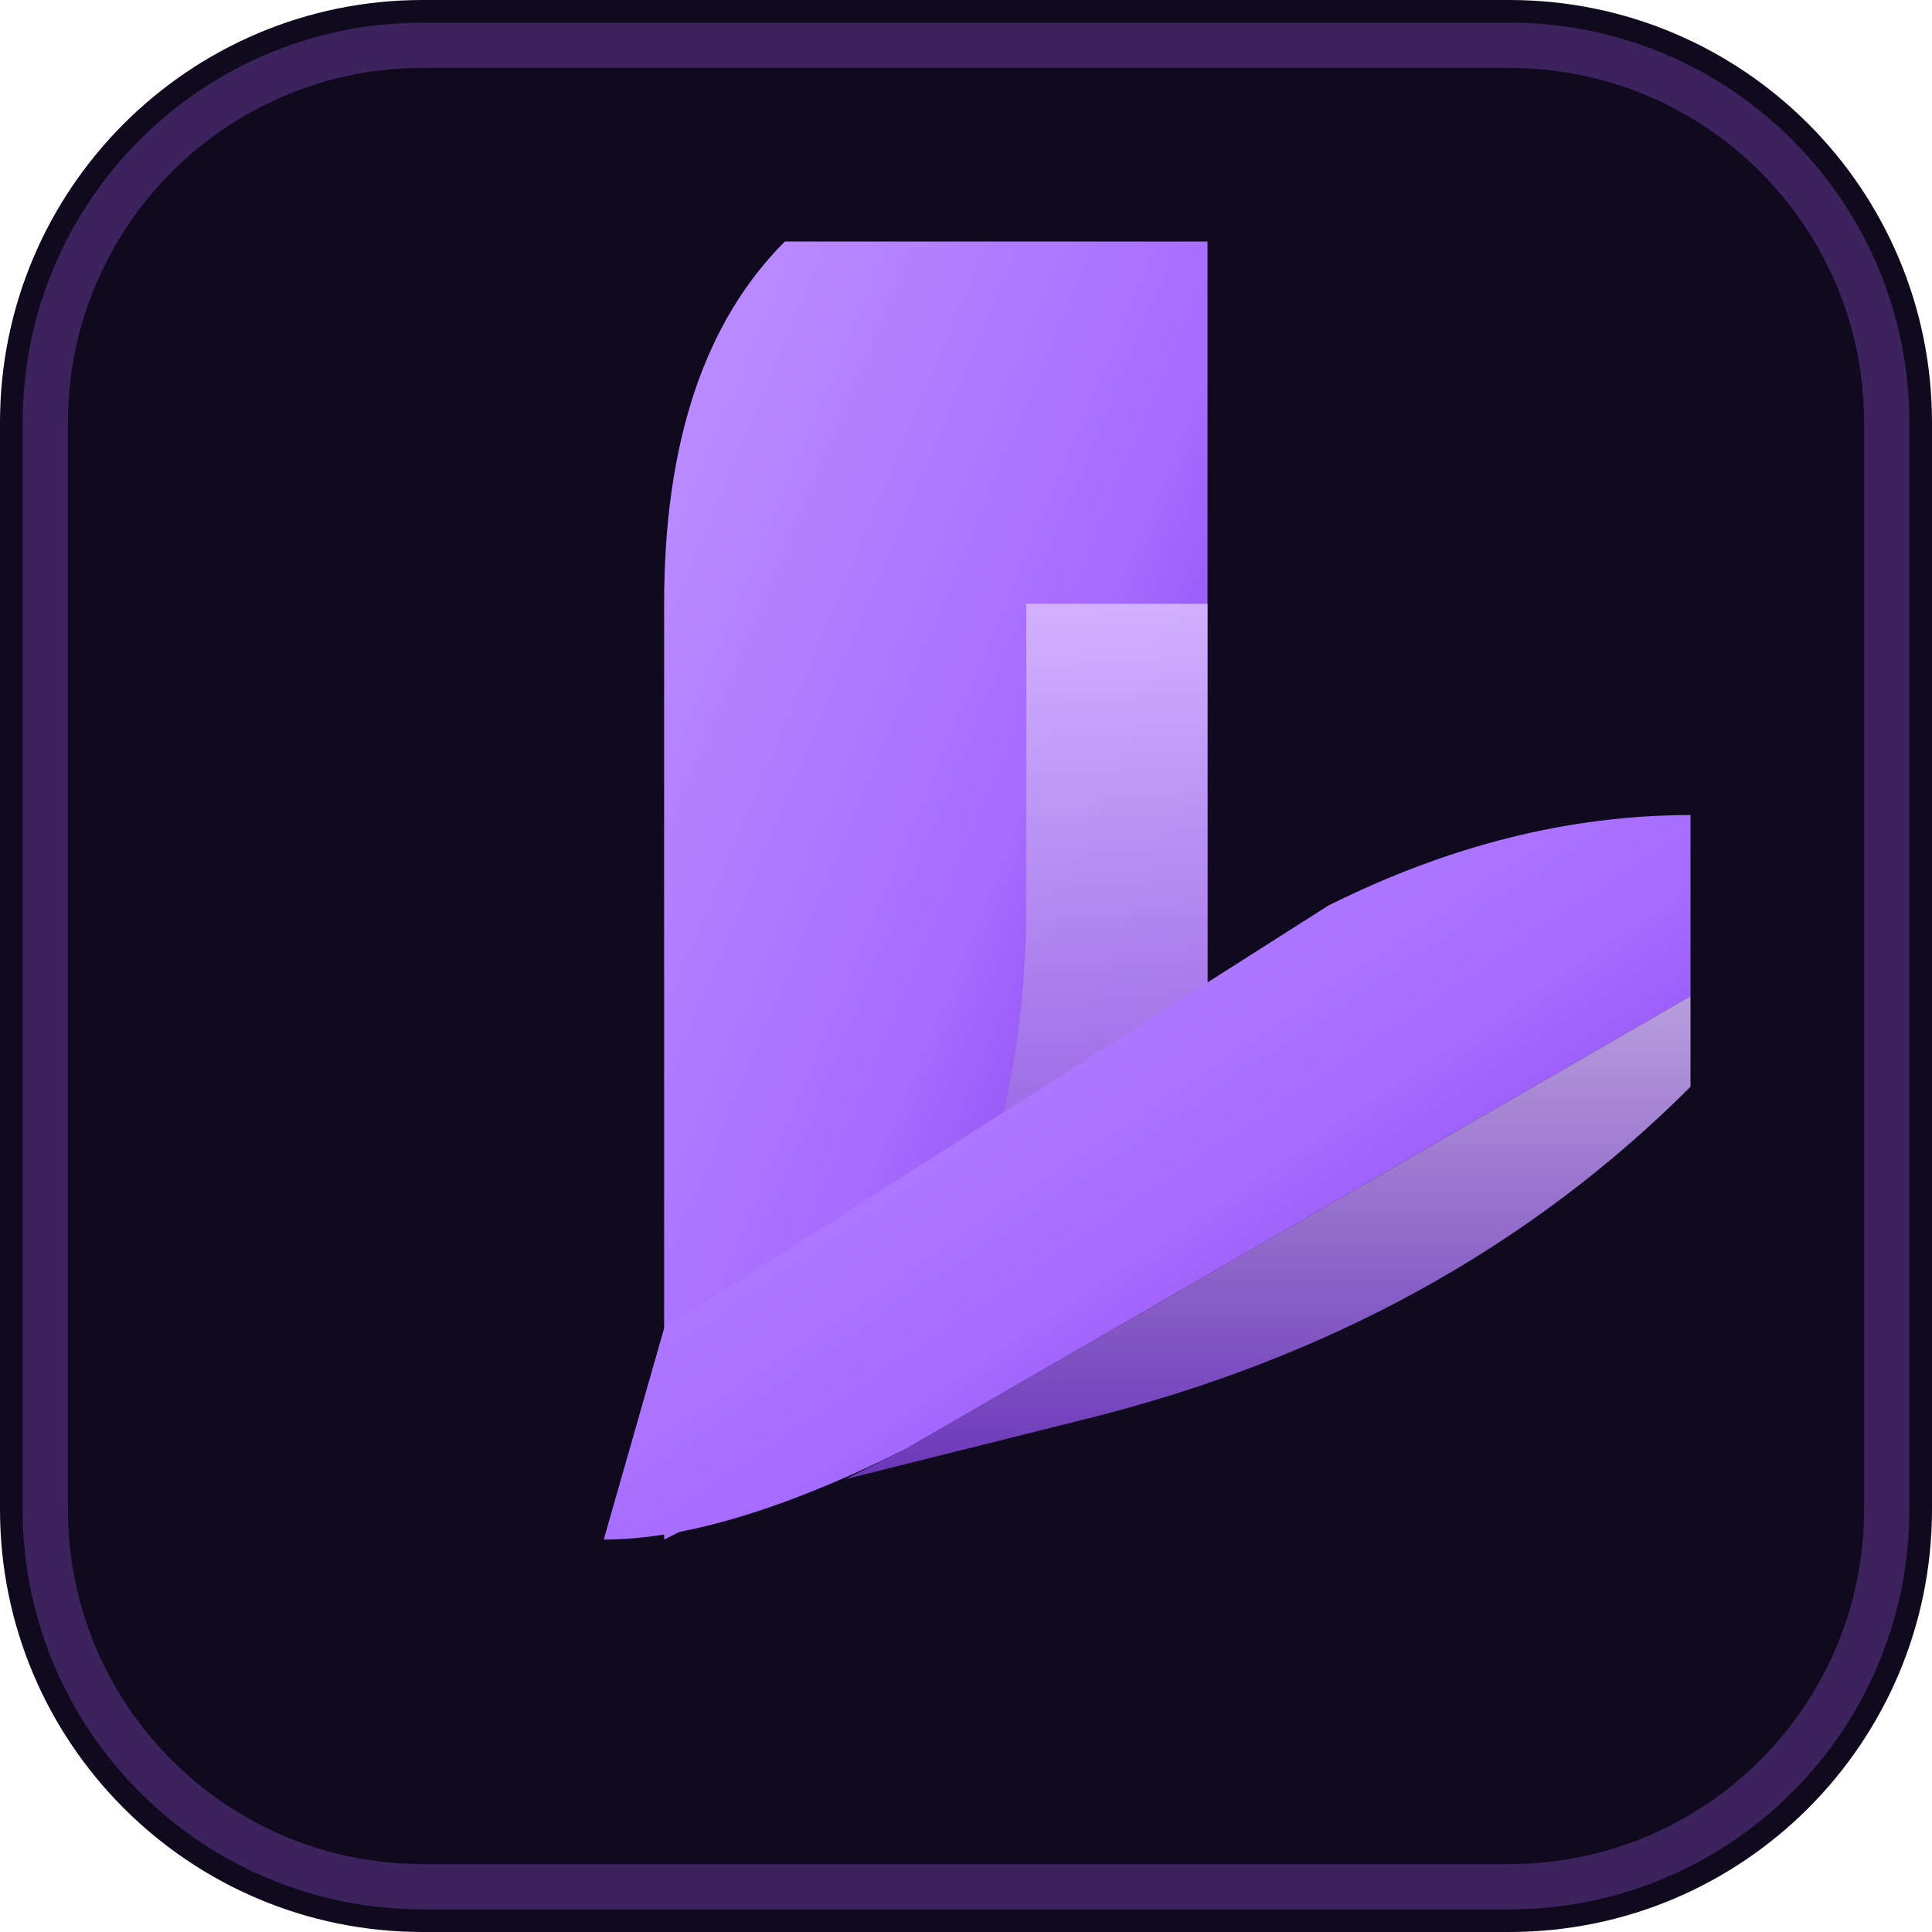
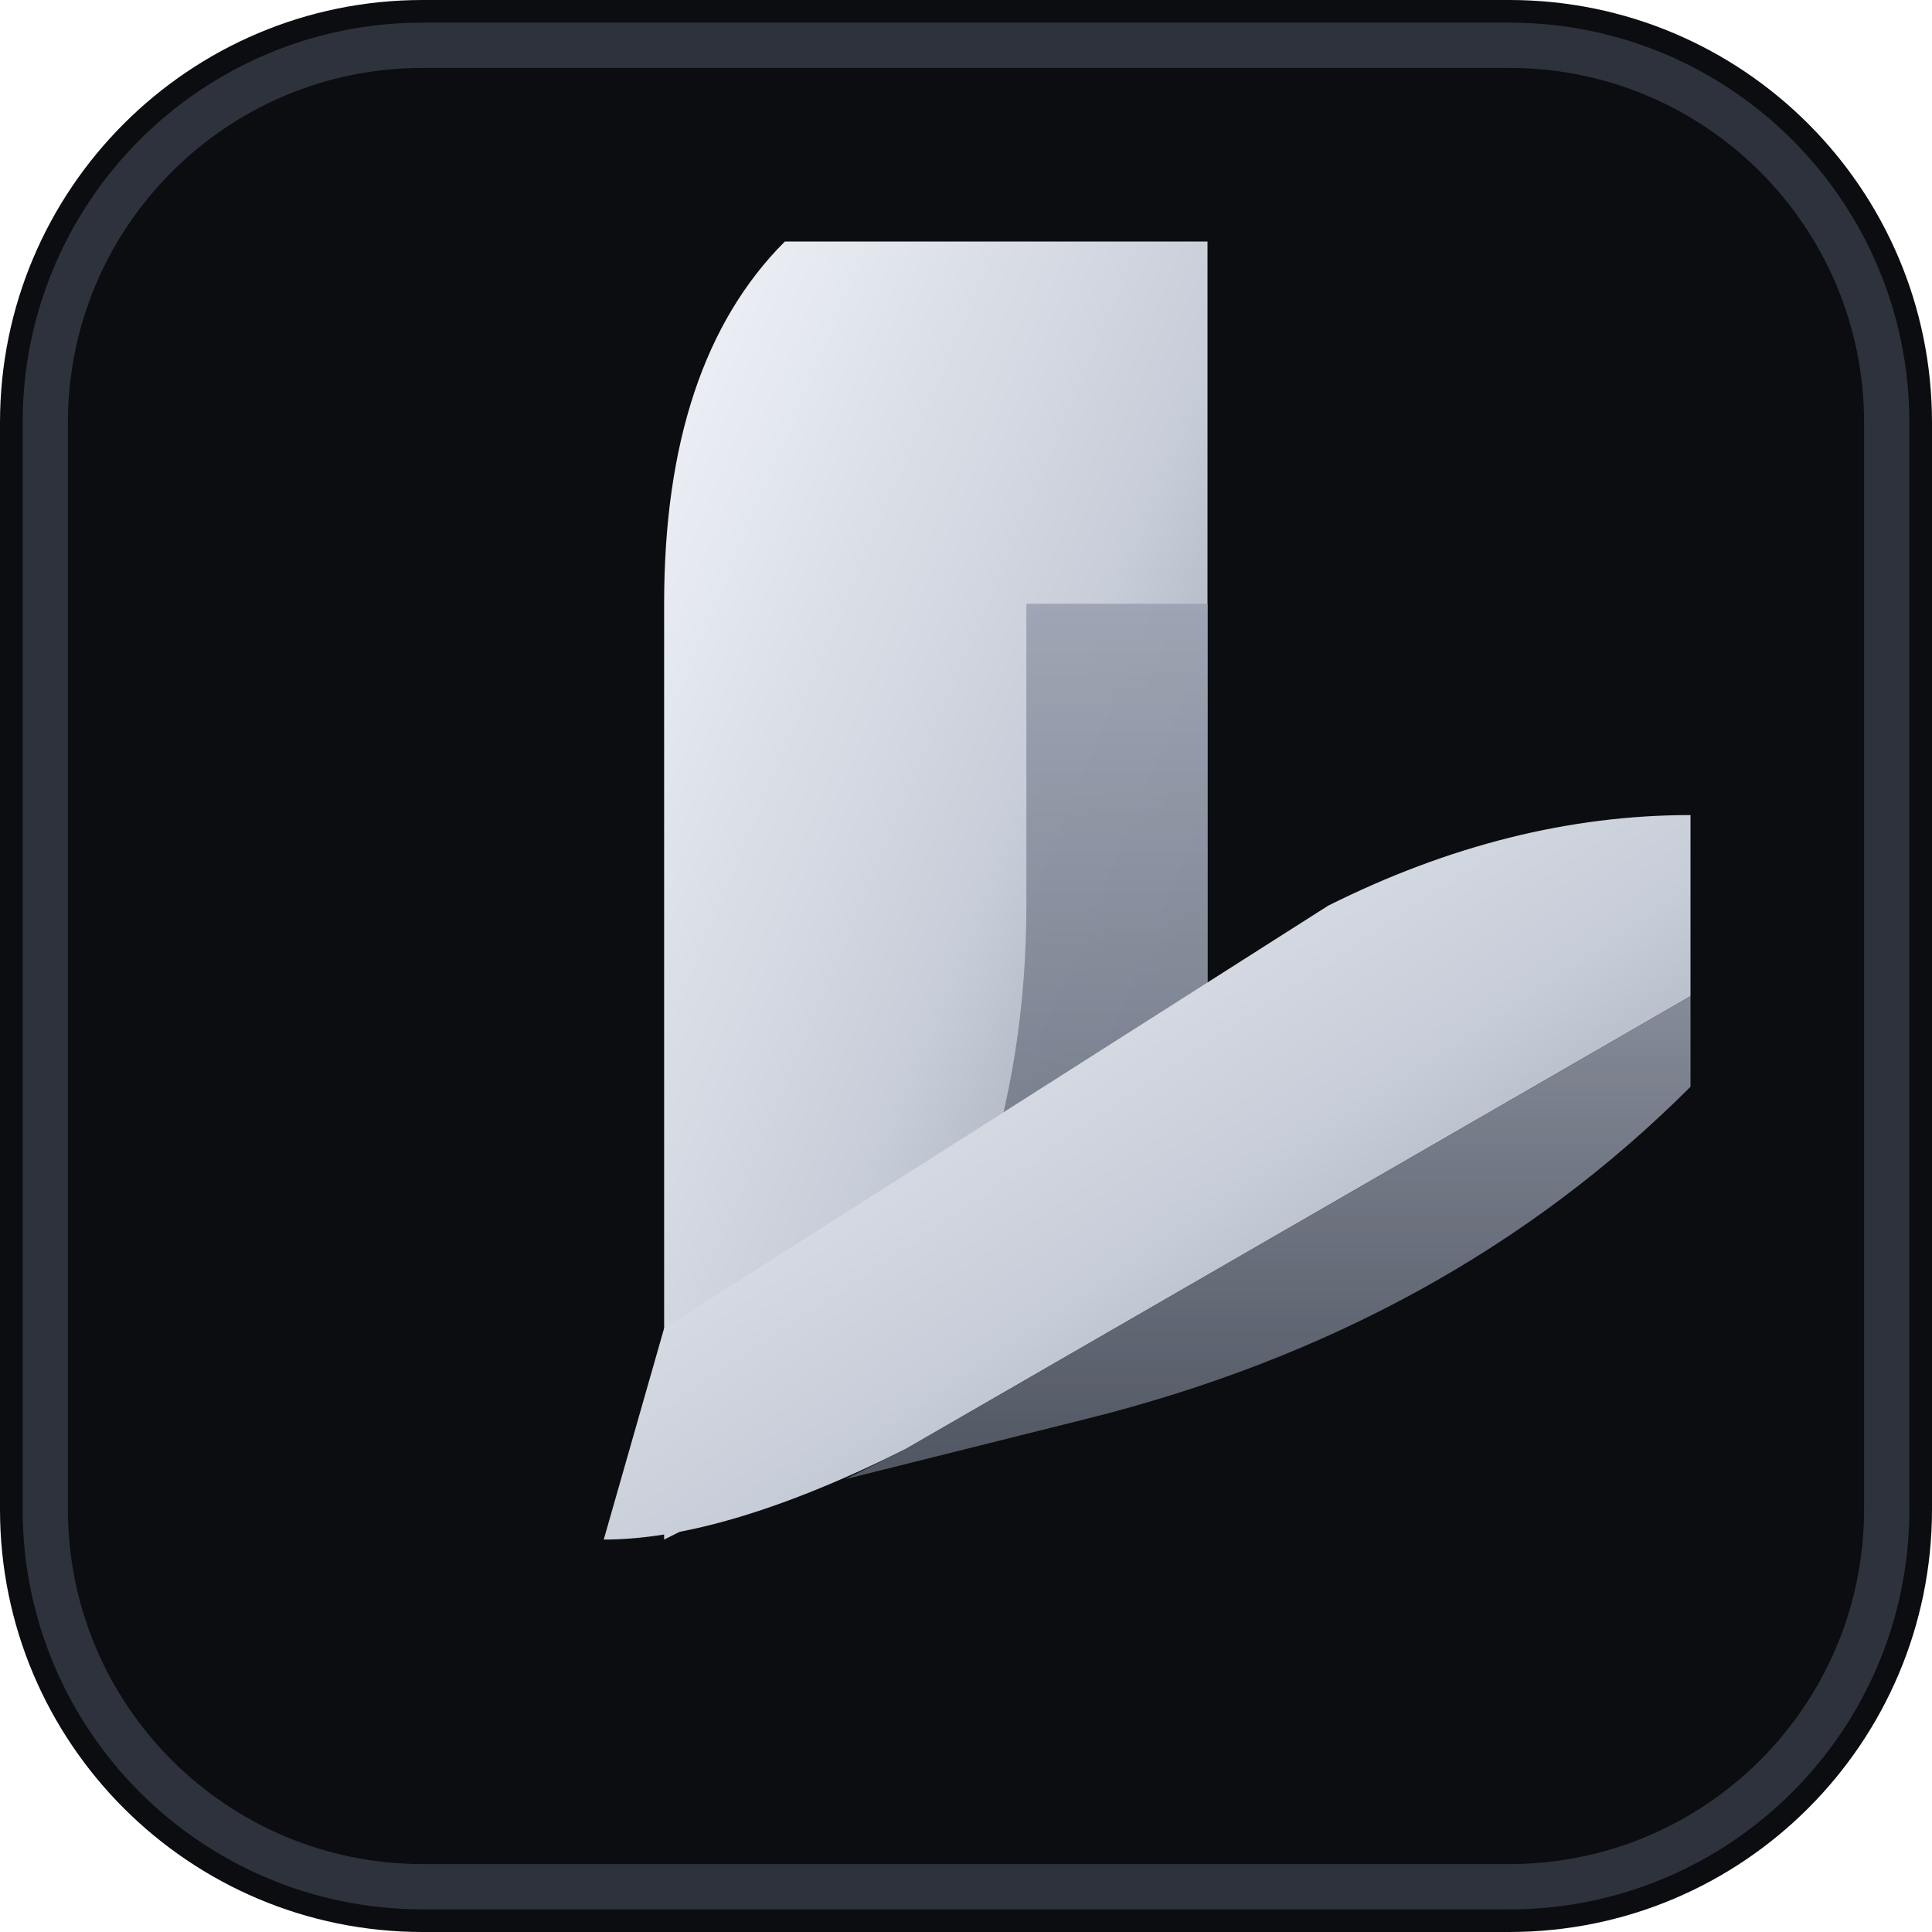
<svg xmlns="http://www.w3.org/2000/svg" viewBox="0 0 64 64">
  <defs>
    <linearGradient id="lgold" x1="0" y1="0" x2="1" y2="1">
-       <stop offset="0%" stop-color="#BD91FF" />
-       <stop offset="55%" stop-color="#A66BFF" />
-       <stop offset="100%" stop-color="#6D28D9" />
+       <stop offset="0%" stop-color="#F1F4F9" />
+       <stop offset="55%" stop-color="#C7CDD8" />
+       <stop offset="100%" stop-color="#7E8592" />
    </linearGradient>
    <linearGradient id="lem" x1="0" y1="0" x2="0" y2="1">
-       <stop offset="0%" stop-color="#D6B8FF" />
-       <stop offset="100%" stop-color="#7B3FD4" />
+       <stop offset="0%" stop-color="#9AA1B0" />
+       <stop offset="100%" stop-color="#5B6270" />
    </linearGradient>
  </defs>
-   <rect width="64" height="64" rx="14" fill="#100A1E" />
-   <rect x="1.5" y="1.5" width="61" height="61" rx="12.5" fill="none" stroke="#3C235D" stroke-width="1.5" />
+   <rect width="64" height="64" rx="14" fill="#0C0D10" />
+   <rect x="1.5" y="1.5" width="61" height="61" rx="12.5" fill="none" stroke="#2E323C" stroke-width="1.5" />
  <path d="M26 8 L40 8 L40 34 Q40 42 32 46 L22 51 L22 20 Q22 12 26 8 Z" fill="url(#lgold)" />
  <path d="M34 20 L40 20 L40 34 Q40 42 32 46 L28 48 Q34 40 34 30 Z" fill="url(#lem)" opacity="0.9" />
  <path d="M22 44 L44 30 Q50 27 56 27 L56 33 L30 48 Q24 51 20 51 Z" fill="url(#lgold)" />
  <path d="M30 48 L56 33 L56 36 Q48 44 36 47 Q32 48 28 49 Z" fill="url(#lem)" opacity="0.85" />
</svg>
